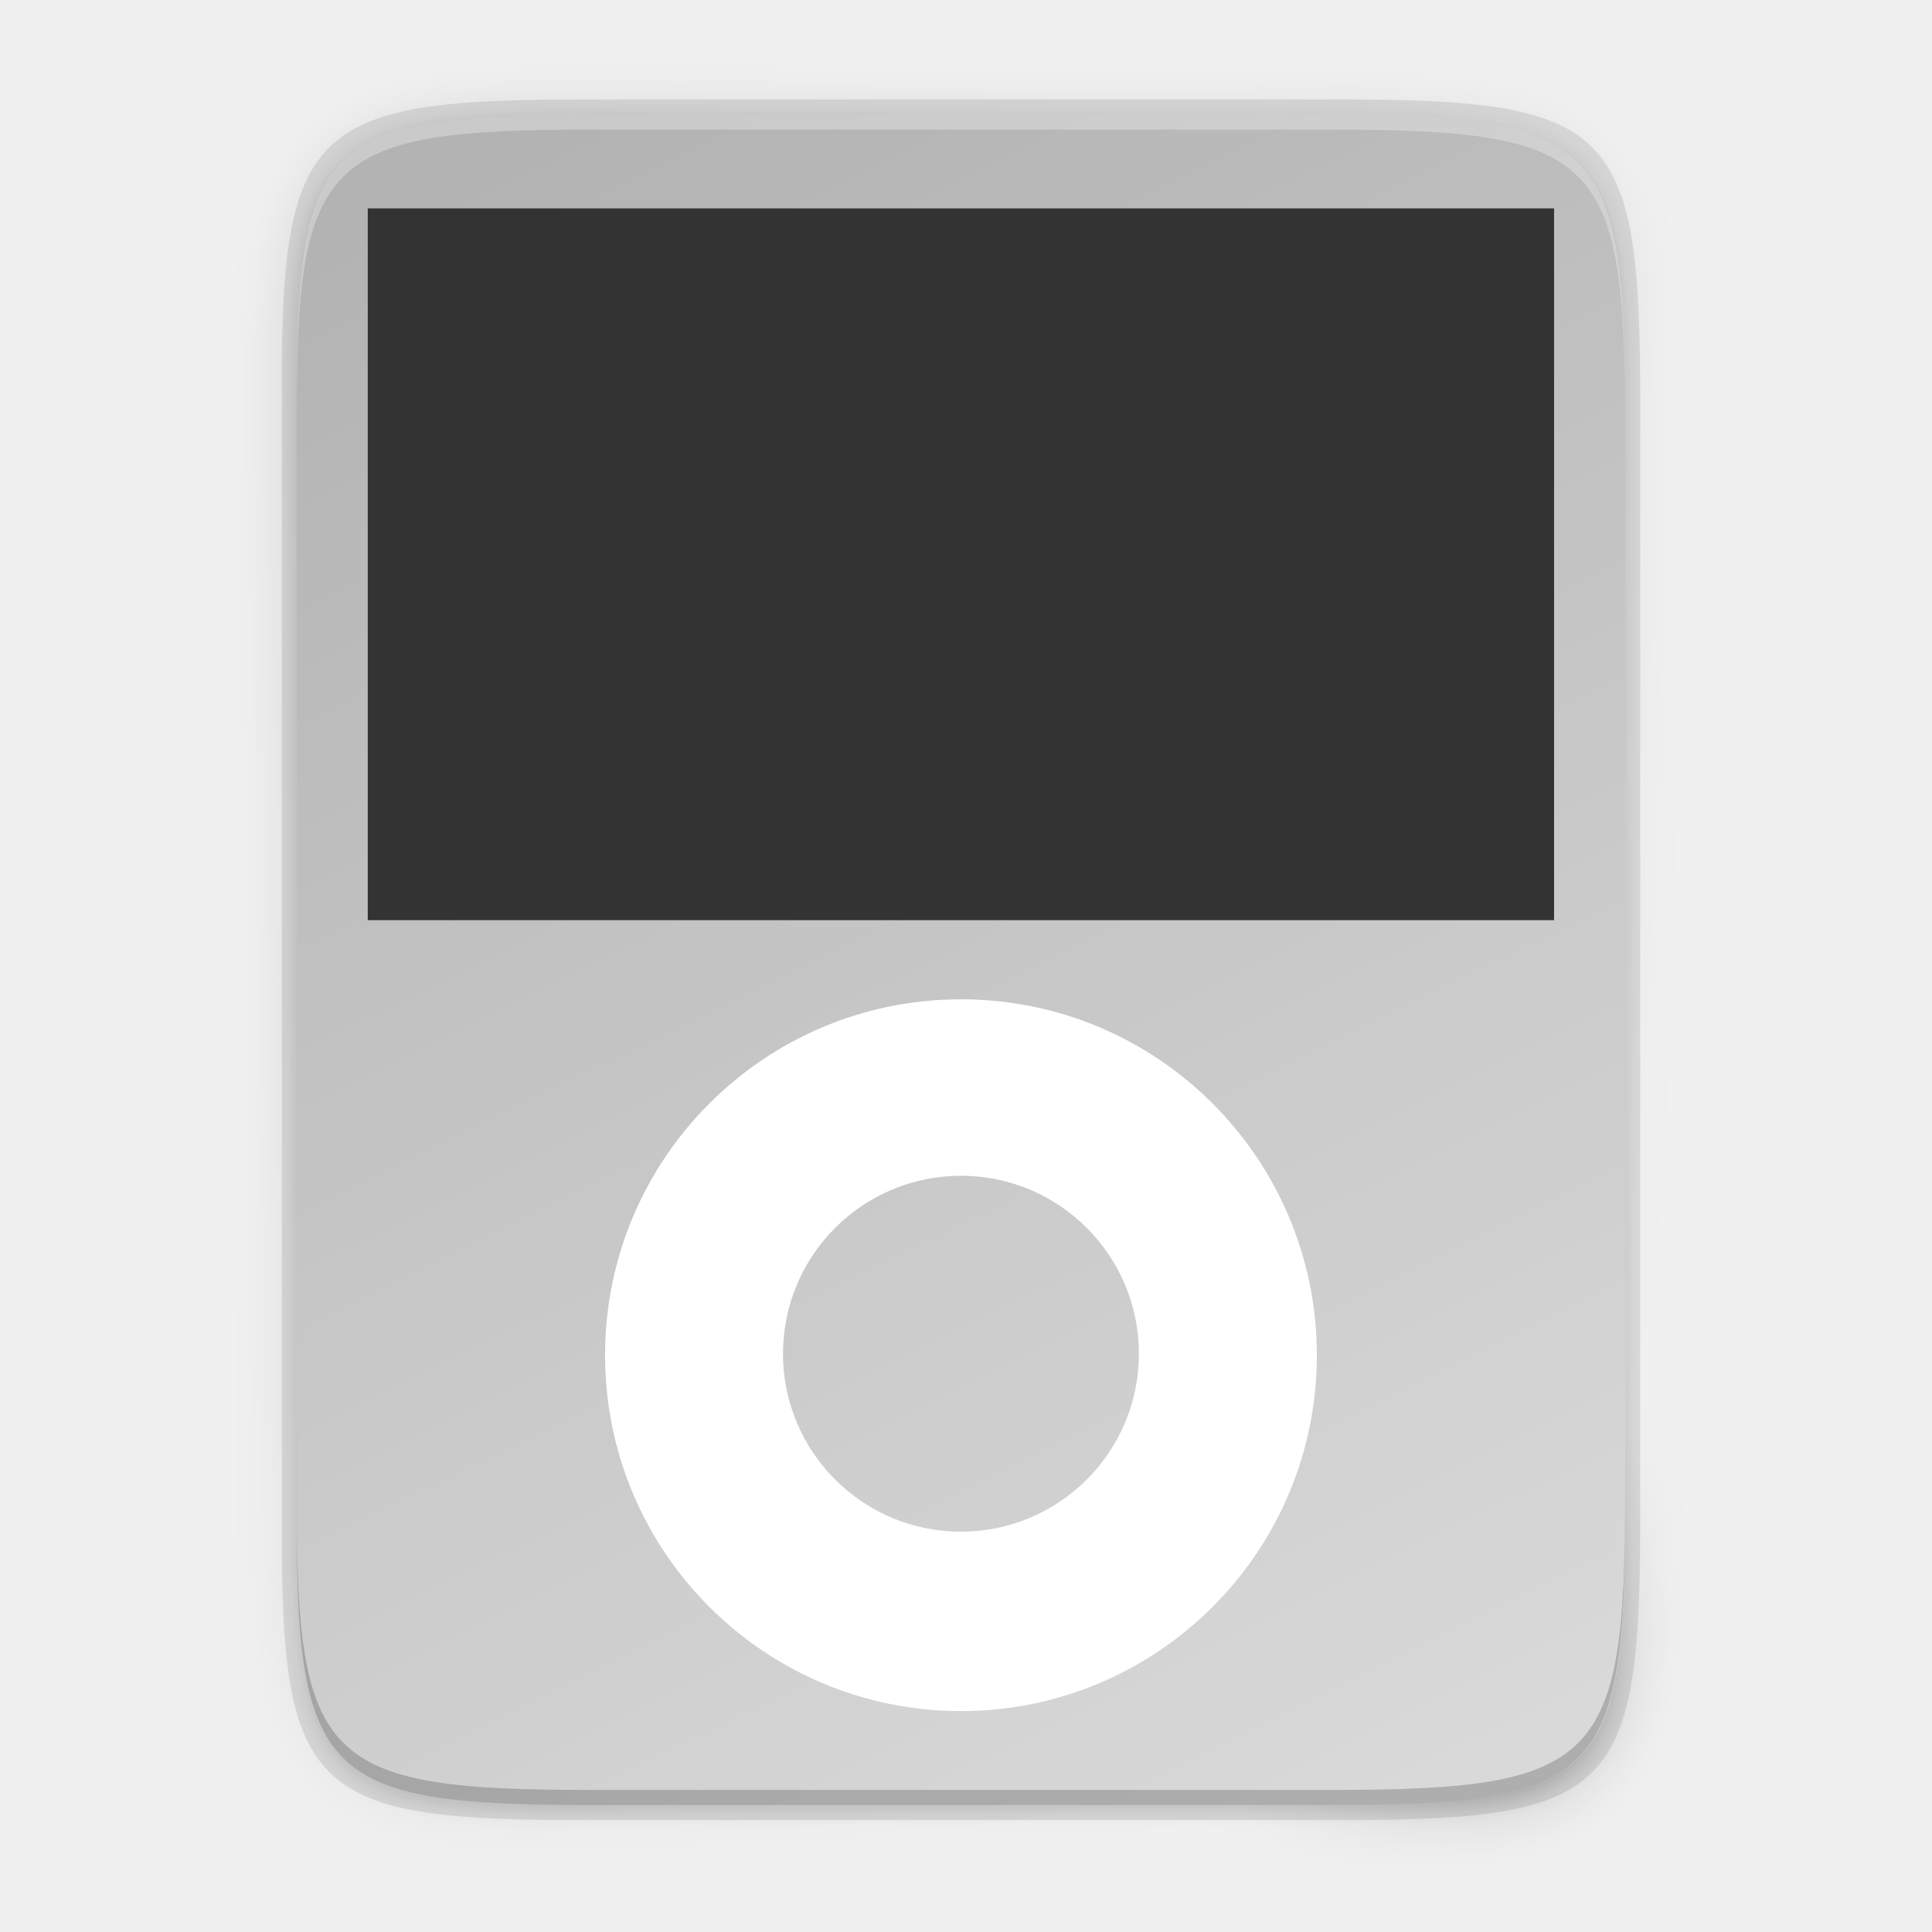
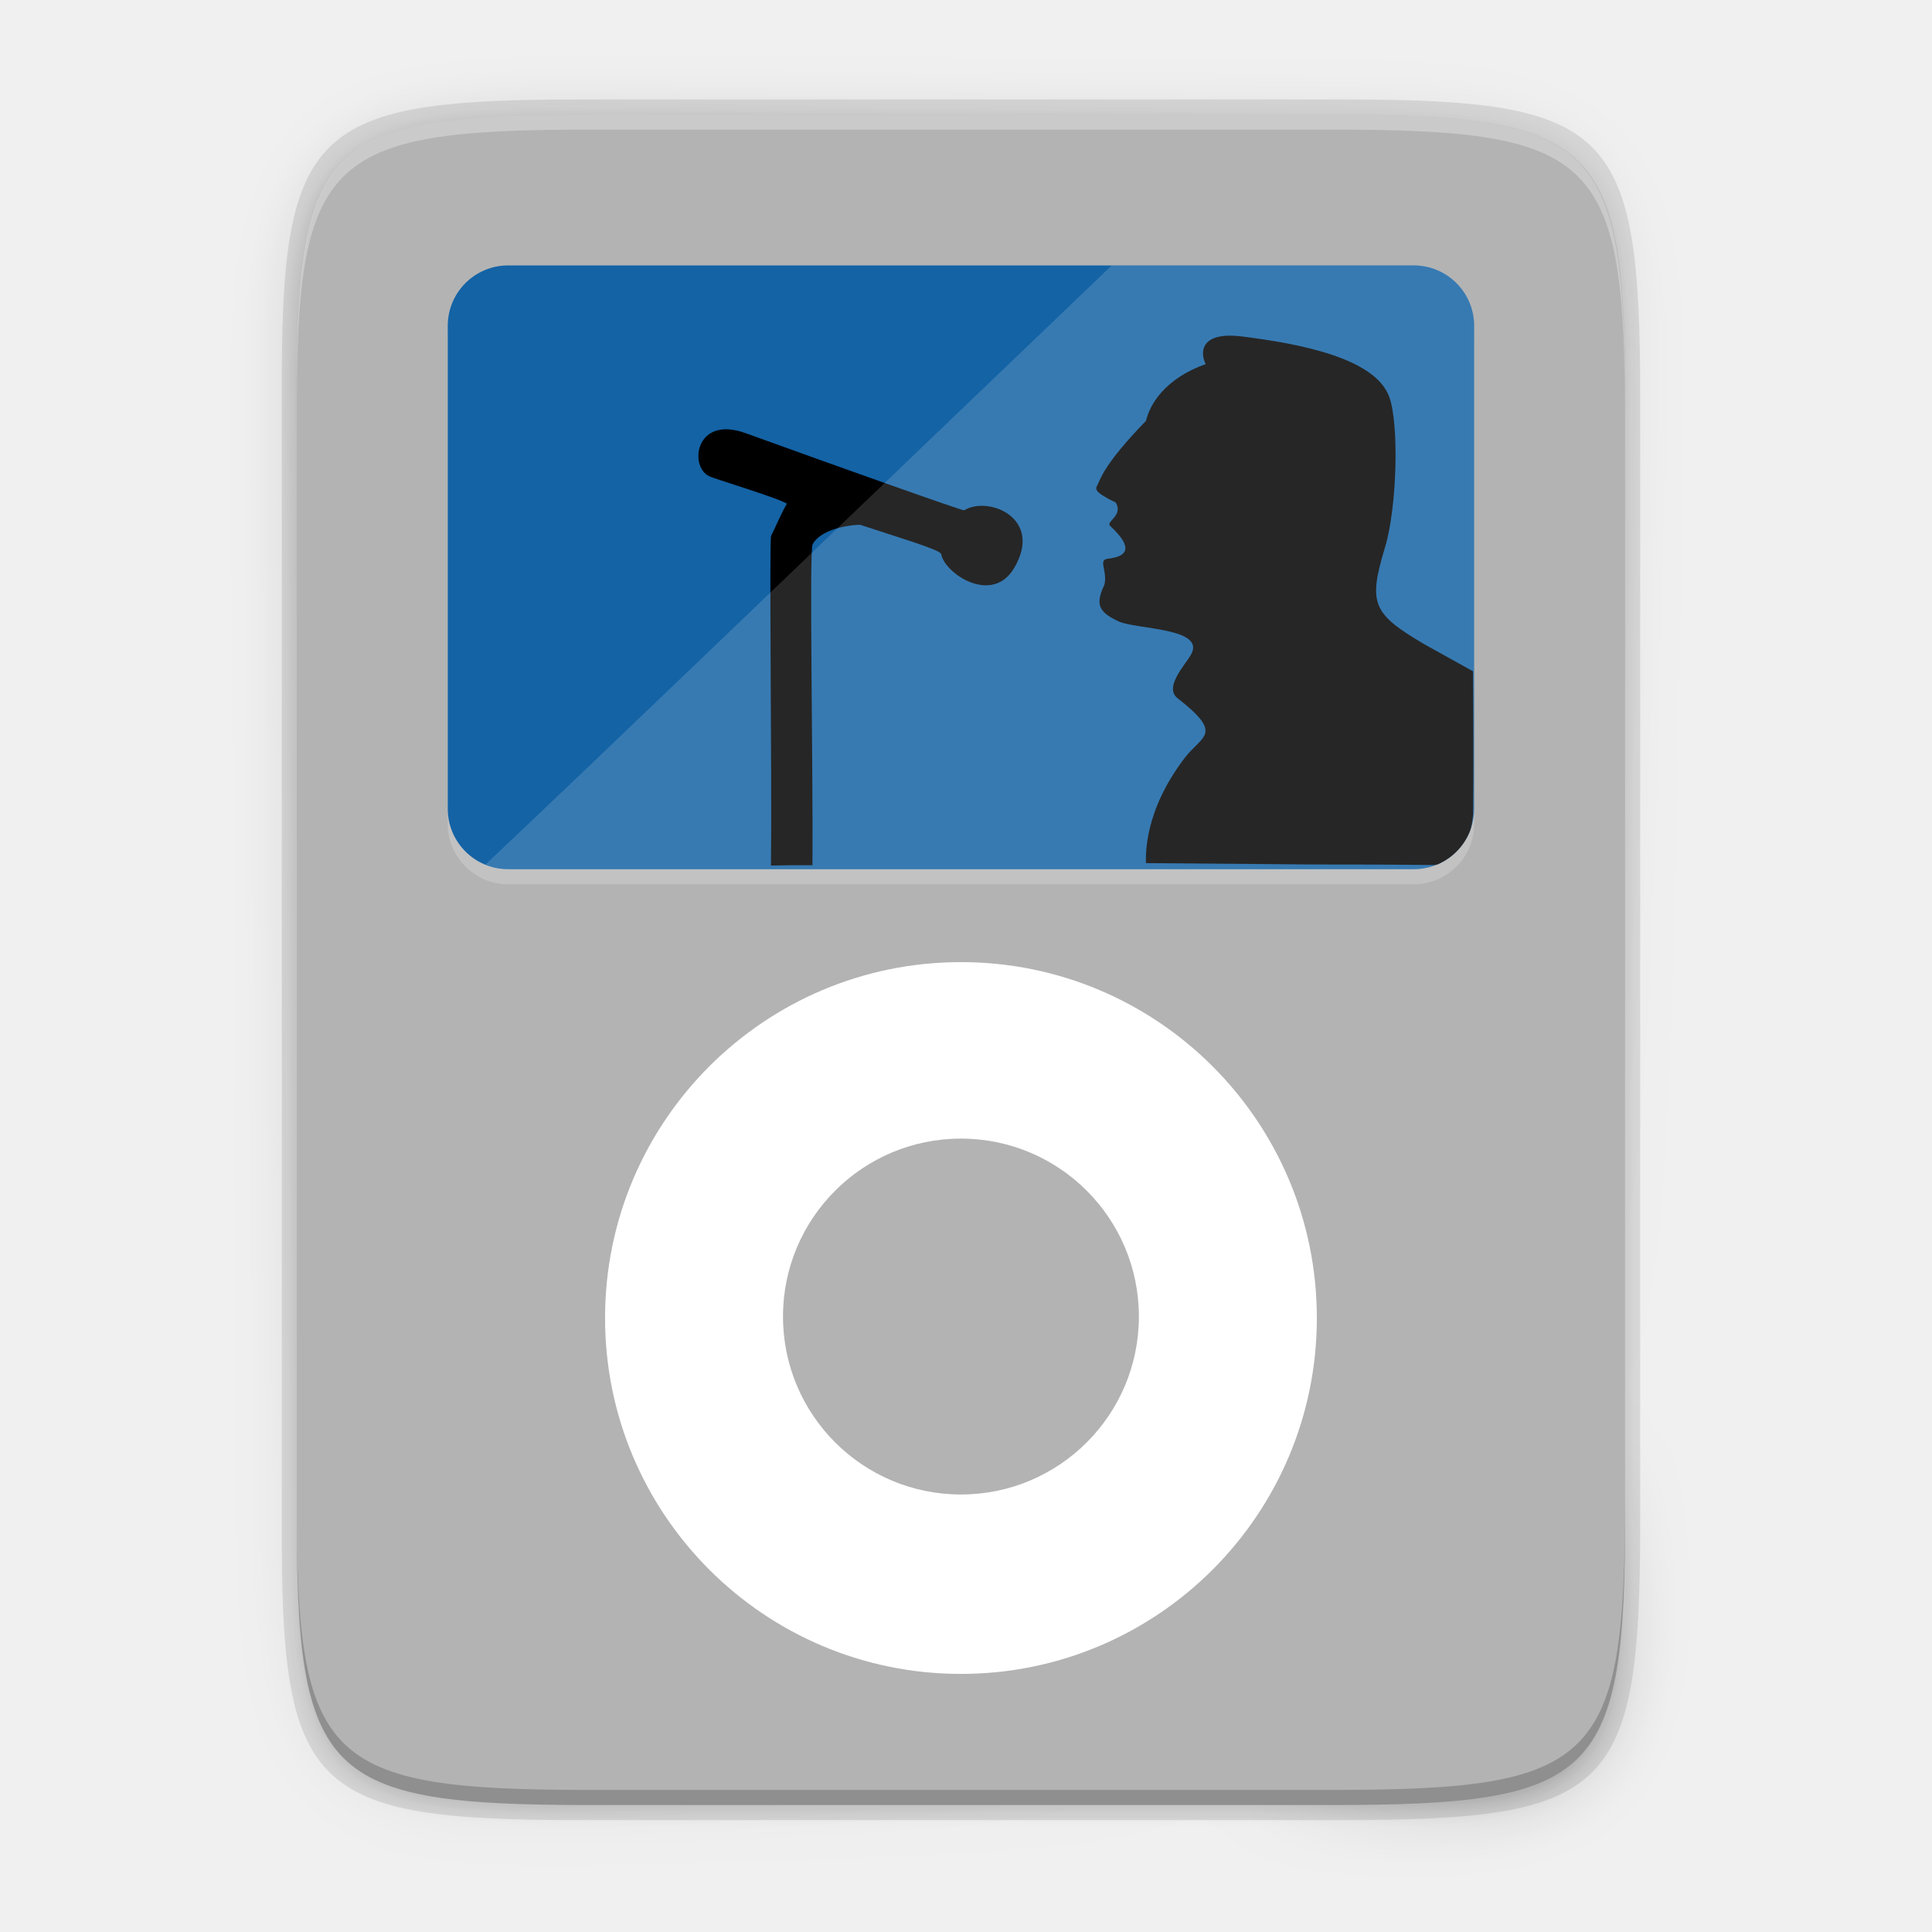
- <svg xmlns="http://www.w3.org/2000/svg" enable-background="new" height="256" viewBox="0 0 256 256" width="256">
+ <svg xmlns="http://www.w3.org/2000/svg" id="svg111" height="256" width="256">
  <linearGradient id="linearGradient4358" gradientUnits="userSpaceOnUse" x1="88" x2="488" y1="88" y2="488">
-     <stop offset="0" stop-opacity=".588" />
-     <stop offset=".88" stop-opacity="0" />
-     <stop offset="1" />
+     <stop id="stop4362" offset="0" stop-opacity=".588" />
+     <stop id="stop4364" offset=".88" stop-opacity="0" />
+     <stop id="stop4366" offset="1" />
  </linearGradient>
  <filter id="filter4380" color-interpolation-filters="sRGB" height="1.088" width="1.106" x="-.05" y="-.04">
-     <feGaussianBlur stdDeviation="8.48" />
+     <feGaussianBlur id="feGaussianBlur4382" stdDeviation="8.48" />
  </filter>
  <filter id="filter4346" color-interpolation-filters="sRGB" height="1.022" width="1.026" x="-.01" y="-.01">
-     <feGaussianBlur stdDeviation="2.12" />
+     <feGaussianBlur id="feGaussianBlur4348" stdDeviation="2.12" />
  </filter>
-   <linearGradient id="linearGradient871" gradientUnits="userSpaceOnUse" x1="78.255" x2="187.673" y1="15.175" y2="237.276">
-     <stop offset="0" stop-color="#b3b3b3" />
-     <stop offset="1" stop-color="#d9d9d9" />
-   </linearGradient>
-   <path d="m189.843 74c-70.593 0-78.189 7.251-77.843 77.987v146.013 146.013c-.346 70.736 7.25 77.987 77.843 77.987h196.314c70.593 0 76.007-7.274 77.843-77.987v-146.013-146.013c0-70.737-7.25-77.987-77.843-77.987z" filter="url(#filter4346)" opacity=".1" transform="matrix(.5 0 0 .5 -16.66646 -20.82523)" />
-   <path d="m189.843 74c-70.593 0-78.189 7.251-77.843 77.987v146.013 146.013c-.346 70.736 7.25 77.987 77.843 77.987h196.314c70.593 0 77.843-7.25 77.843-77.987v-146.013-146.013c0-70.737-7.25-77.987-77.843-77.987z" fill="url(#linearGradient4358)" filter="url(#filter4380)" opacity=".3" transform="matrix(.5 0 0 .5 -16.66646 -20.82523)" />
-   <path d="m77.145 13.175c-36.099 0-39.983 3.69-39.806 39.69v74.31 74.31c-.177 36 3.707 39.69 39.806 39.69h100.387c36.099 0 39.806-3.69 39.806-39.69v-74.31-74.31c0-36-3.707-39.69-39.806-39.69z" opacity=".1" />
-   <path d="m176.407 15.175c35.297 0 39.095 3.625 38.922 38.994v73.006 73.006c.173 35.368-3.625 38.994-38.922 38.994h-98.157c-35.297 0-38.922-3.625-38.922-38.994v-73.006-73.006c0-35.369 3.625-38.994 38.922-38.994z" fill="url(#linearGradient871)" />
-   <path d="m78.255 15.175c-35.297 0-39.095 3.626-38.922 38.994v2c-.173-35.368 3.625-38.994 38.922-38.994h98.156c35.297 0 38.922 3.626 38.922 38.994v-2c0-35.369-3.625-38.994-38.922-38.994z" fill="#fff" opacity=".3" />
-   <path d="m78.261 239.175c-35.297 0-39.095-3.626-38.922-38.994v-2c-.173 35.368 3.625 38.994 38.922 38.994h98.156c35.297 0 38.922-3.626 38.922-38.994v2c0 35.369-3.625 38.994-38.922 38.994z" opacity=".2" />
-   <path d="m48.73 27.61h157.193v94.316h-157.193z" fill="#333" />
-   <path d="m127.332 132.412a47.158 47.158 0 0 0 -47.158 47.158 47.158 47.158 0 0 0 47.158 47.158 47.158 47.158 0 0 0 47.158-47.158 47.158 47.158 0 0 0 -47.158-47.158zm0 23.385a23.579 23.579 0 0 1 23.578 23.578 23.579 23.579 0 0 1 -23.578 23.58 23.579 23.579 0 0 1 -23.58-23.58 23.579 23.579 0 0 1 23.58-23.578z" fill="#fff" />
+   <path id="path85" d="m189.843 74c-70.593 0-78.189 7.251-77.843 77.987v146.013 146.013c-.346 70.736 7.25 77.987 77.843 77.987h196.314c70.593 0 76.007-7.274 77.843-77.987v-146.013-146.013c0-70.737-7.25-77.987-77.843-77.987z" filter="url(#filter4346)" opacity=".1" transform="matrix(.5 0 0 .5 -16.66646 -20.82523)" />
+   <path id="path87" d="m189.843 74c-70.593 0-78.189 7.251-77.843 77.987v146.013 146.013c-.346 70.736 7.25 77.987 77.843 77.987h196.314c70.593 0 77.843-7.25 77.843-77.987v-146.013-146.013c0-70.737-7.25-77.987-77.843-77.987z" fill="url(#linearGradient4358)" filter="url(#filter4380)" opacity=".3" transform="matrix(.5 0 0 .5 -16.66646 -20.82523)" />
+   <path id="path89" d="m77.145 13.175c-36.099 0-39.983 3.69-39.806 39.69v74.31 74.31c-.177 36 3.707 39.69 39.806 39.69h100.387c36.099 0 39.806-3.69 39.806-39.69v-74.31-74.31c0-36-3.707-39.69-39.806-39.69z" opacity=".1" />
+   <path id="path91" d="m176.407 15.175c35.297 0 39.095 3.625 38.922 38.994v73.006 73.006c.173 35.368-3.625 38.994-38.922 38.994h-98.157c-35.297 0-38.922-3.625-38.922-38.994v-73.006-73.006c0-35.369 3.625-38.994 38.922-38.994z" fill="#b3b3b3" />
+   <rect id="rect103" fill="#fff" height="80" opacity=".2" rx="8" width="136" x="59.33" y="37.17" />
+   <rect id="rect105" fill="#1463a5" height="80" rx="8" width="136" x="59.33" y="35.17" />
+   <path id="path107" d="m78.255 15.175c-35.297 0-39.095 3.626-38.922 38.994v2c-.173-35.368 3.625-38.994 38.922-38.994h98.156c35.297 0 38.922 3.626 38.922 38.994v-2c0-35.369-3.625-38.994-38.922-38.994z" fill="#fff" opacity=".3" />
+   <path id="path109" d="m78.261 239.175c-35.297 0-39.095-3.626-38.922-38.994v-2c-.173 35.368 3.625 38.994 38.922 38.994h98.156c35.297 0 38.922-3.626 38.922-38.994v2c0 35.369-3.625 38.994-38.922 38.994z" opacity=".2" />
+   <path id="path53" d="m127.332 132.412a47.158 47.158 0 0 0 -47.158 47.158 47.158 47.158 0 0 0 47.158 47.158 47.158 47.158 0 0 0 47.158-47.158 47.158 47.158 0 0 0 -47.158-47.158zm0 23.385a23.579 23.579 0 0 1 23.578 23.578 23.579 23.579 0 0 1 -23.578 23.58 23.579 23.579 0 0 1 -23.58-23.58 23.579 23.579 0 0 1 23.58-23.578z" fill="#fff" transform="translate(-.00119 -4.926247)" />
+   <path id="path193" d="m96.551 56.893c-4.615-.284-4.939 5.163-2.537 6.223.452.274 9.017 2.835 10.258 3.627-.676 1.097-1.689 3.478-2.088 4.246-.283.541.112 31.339-.027 43.701 3.657-.059.946-.038 5.498-.043.095-13.427-.444-41.67.021-42.523 1.307-2.395 6.141-2.641 6.33-2.578 4.393 1.472 10.597 3.279 10.703 3.871.465 2.579 6.711 6.754 9.629 1.914 4.017-6.663-3.392-9.691-6.58-7.711-.151.094-15.811-5.463-28.961-10.225-.839-.304-1.587-.461-2.246-.502z" stroke-width="5.41" />
+   <path id="path13597" d="m190.068 114.619c.12-.044.264-.027.381-.076.958-.404 1.82-.988 2.543-1.711s1.307-1.585 1.711-2.543c.313-.742.41-1.578.486-2.416.095-7.345-.01-18.924-.01-18.924l-6.432-3.574c-6.941-4.093-7.469-5.398-5.211-12.902 1.587-5.273 1.875-16.44.516-19.969-1.959-5.084-11.813-6.952-19.449-7.916-5.851-.738-5.52 2.401-4.838 3.65-5.439 1.939-7.437 5.407-7.912 7.521-5.607 5.776-6.014 7.694-6.475 8.588-.219.424-.481.816 2.471 2.246 1.028 1.733-1.37 2.517-.752 3.09 3.639 3.37 1.625 4.132-.318 4.354-1.317.15-.003 1.612-.436 3.426-1.175 2.546-.898 3.563 1.836 4.857 2.353 1.114 11.723.836 9.611 4.465-.808 1.388-3.581 4.3-1.76 5.727 6.197 4.852 3.252 4.892.945 7.92-5.426 7.123-5.121 12.83-5.143 13.936l22.182.178c9.752 0 12.592.046 16.053.074z" stroke-width="5.41" />
+   <path id="path891" d="m64.312 114.564c.933.379 1.946.605 3.018.605h120c1.108 0 2.161-.223 3.119-.627s1.82-.988 2.543-1.711 1.307-1.585 1.711-2.543c.404-.958.627-2.011.627-3.119v-64c0-1.108-.223-2.161-.627-3.119-.404-.958-.988-1.82-1.711-2.543-.723-.723-1.585-1.307-2.543-1.711s-2.011-.627-3.119-.627h-40.01c-33.988 32.507-70.662 67.813-83.008 79.395z" fill="#fff" opacity=".15" />
</svg>
